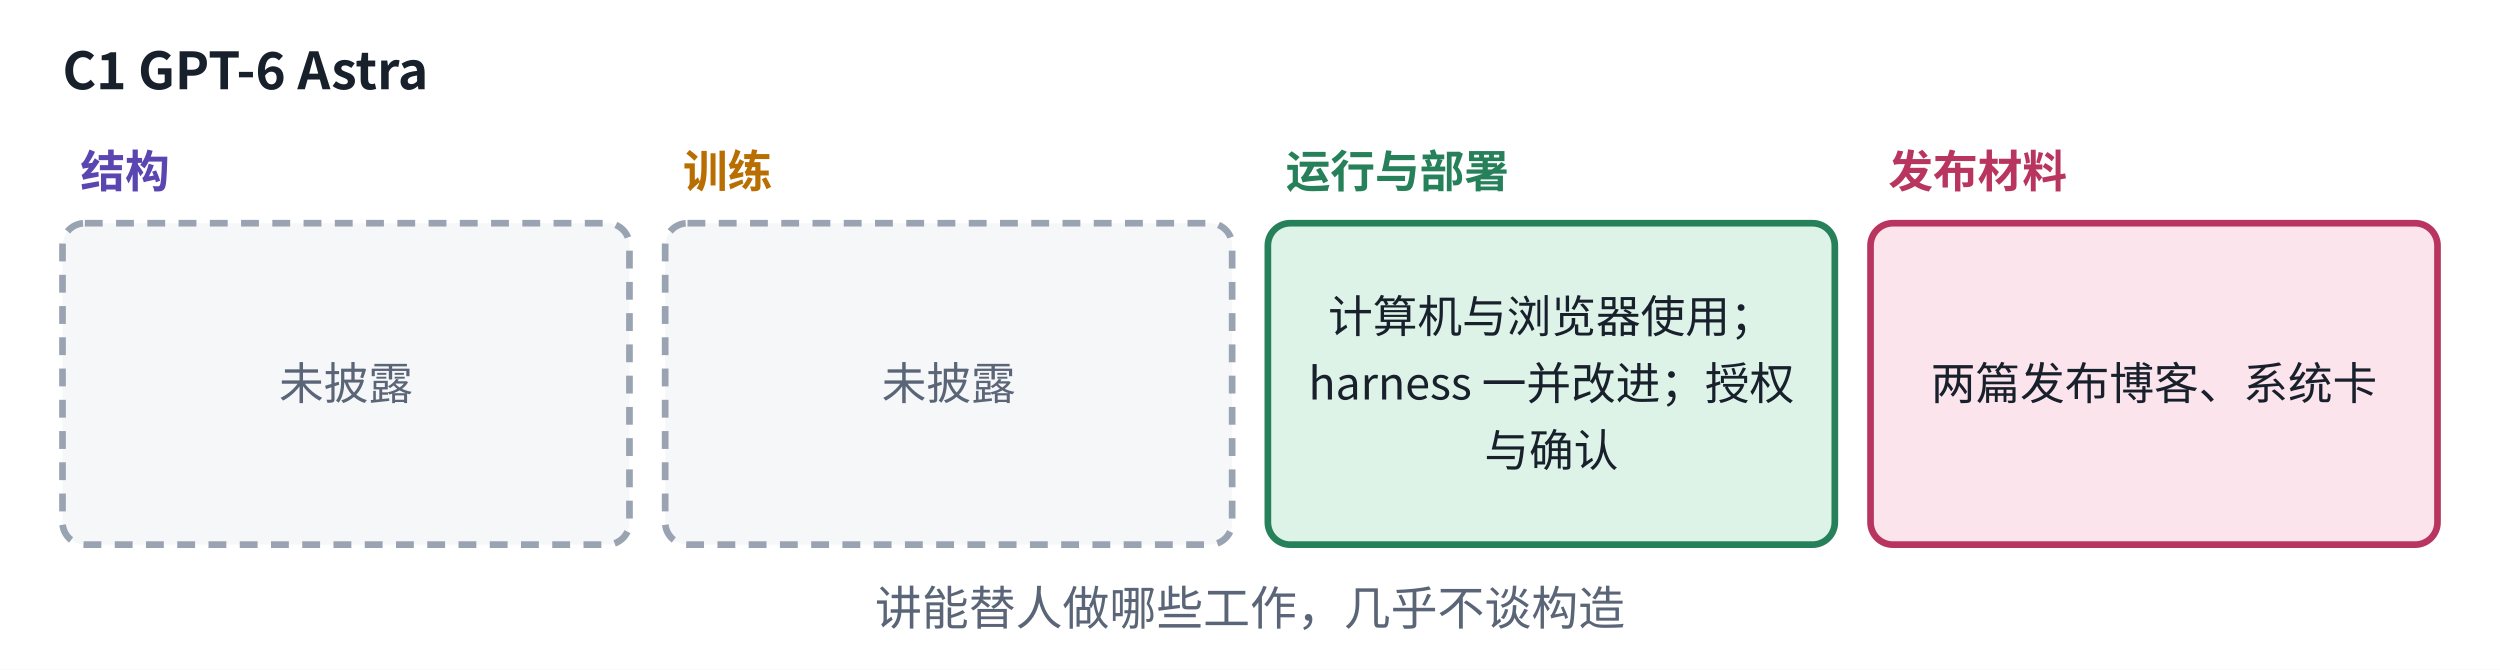
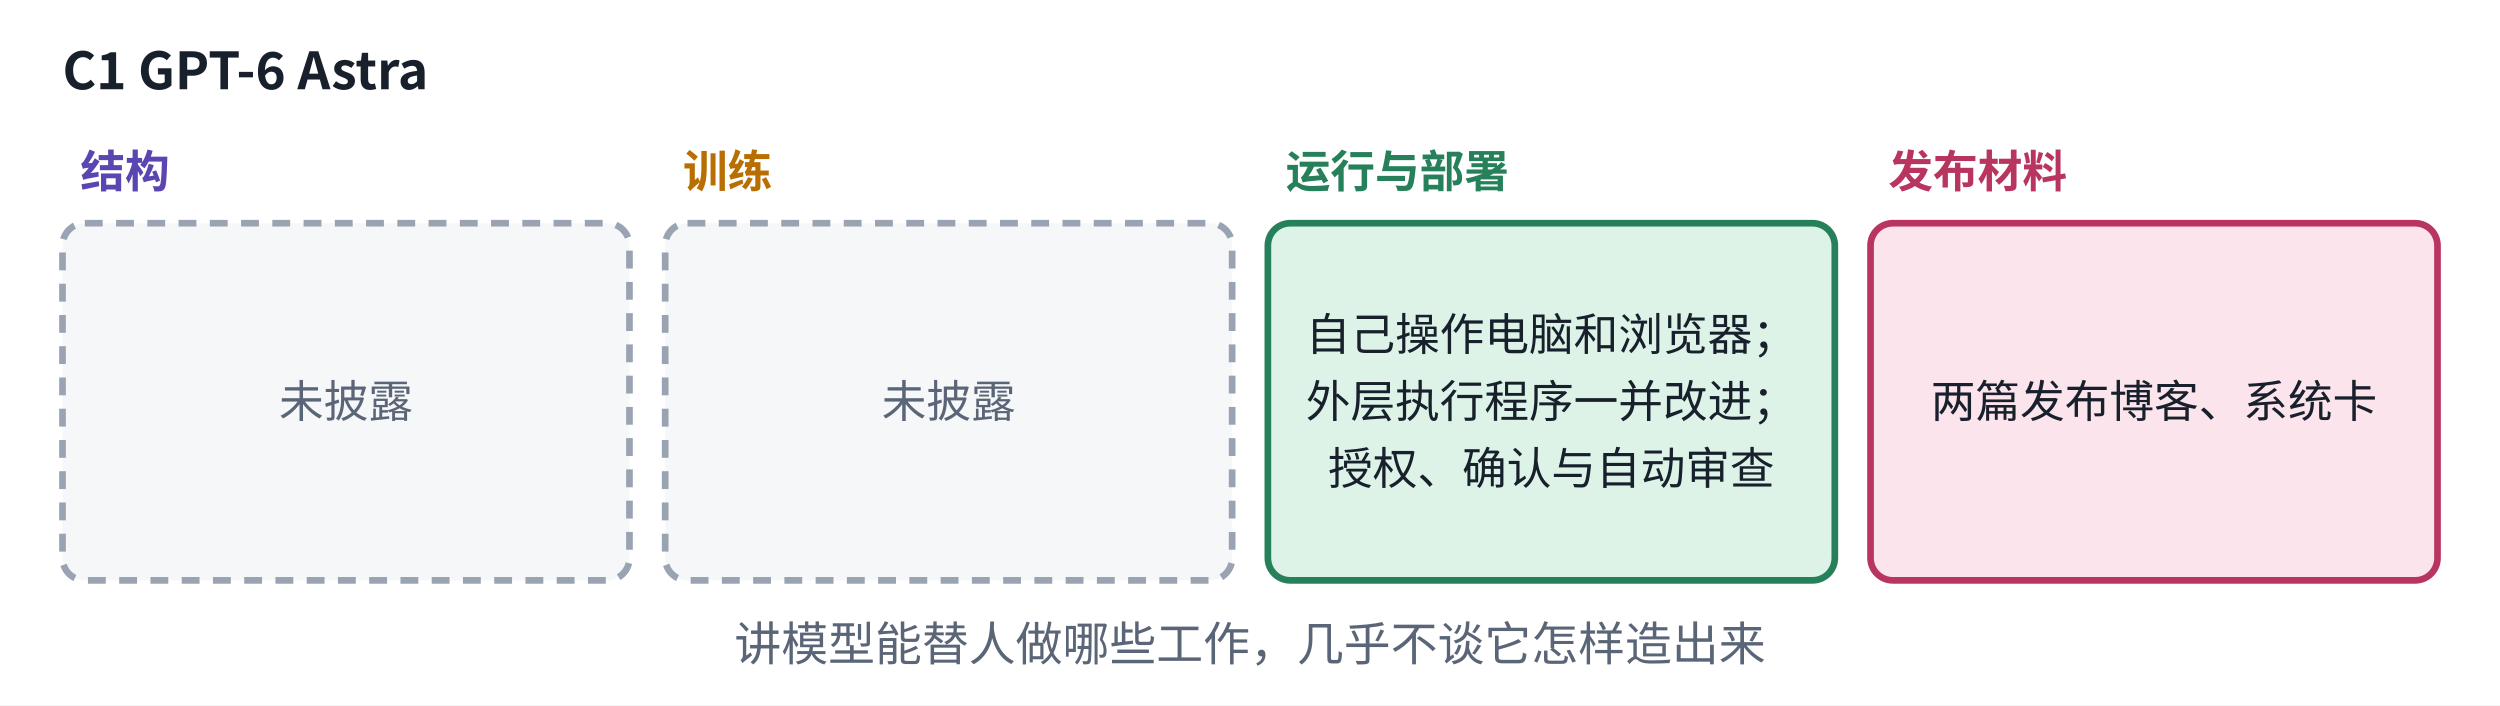
- <svg xmlns="http://www.w3.org/2000/svg" viewBox="0 0 560 150" width="560" height="150" role="img" aria-label="GPT-6 Astra 发布卡">
+ <svg xmlns="http://www.w3.org/2000/svg" viewBox="0 0 560 158" width="560" height="158" role="img" aria-label="GPT-6 Astra 发布卡">
  <defs>
    <marker id="ah-cardc1" viewBox="0 0 10 10" refX="9" refY="5" markerWidth="7" markerHeight="7" orient="auto-start-reverse">
      <path d="M0,0 L10,5 L0,10 z" fill="#5A6577" />
    </marker>
  </defs>
-   <rect x="0" y="0" width="560" height="150" fill="#ffffff" />
-   <rect x="14" y="50" width="127" height="72" rx="5" fill="#F6F7F9" stroke="#9AA3B2" stroke-width="1.5" stroke-dasharray="4 3" />
-   <rect x="149" y="50" width="127" height="72" rx="5" fill="#F6F7F9" stroke="#9AA3B2" stroke-width="1.5" stroke-dasharray="4 3" />
-   <rect x="284" y="50" width="127" height="72" rx="5" fill="#DDF3E8" stroke="#26805A" stroke-width="1.5" />
-   <rect x="419" y="50" width="127" height="72" rx="5" fill="#FCE4EC" stroke="#B83560" stroke-width="1.5" />
+   <rect x="0" y="0" width="560" height="158" fill="#ffffff" />
+   <rect x="14" y="50" width="127" height="80" rx="5" fill="#F6F7F9" stroke="#9AA3B2" stroke-width="1.5" stroke-dasharray="4 3" />
+   <rect x="149" y="50" width="127" height="80" rx="5" fill="#F6F7F9" stroke="#9AA3B2" stroke-width="1.5" stroke-dasharray="4 3" />
+   <rect x="284" y="50" width="127" height="80" rx="5" fill="#DDF3E8" stroke="#26805A" stroke-width="1.5" />
+   <rect x="419" y="50" width="127" height="80" rx="5" fill="#FCE4EC" stroke="#B83560" stroke-width="1.5" />
  <text x="14" y="20" text-anchor="start" font-size="11.5" font-weight="700" fill="#18202C" font-family="PingFang SC, Noto Sans CJK SC, Microsoft YaHei, sans-serif">C1  GPT-6 Astra</text>
  <text x="18" y="42" text-anchor="start" font-size="10" font-weight="600" fill="#5B45B0" font-family="PingFang SC, Noto Sans CJK SC, Microsoft YaHei, sans-serif">结构</text>
-   <text x="77.5" y="89.5" text-anchor="middle" font-size="10" font-weight="400" fill="#5A6577" font-family="PingFang SC, Noto Sans CJK SC, Microsoft YaHei, sans-serif">未披露</text>
+   <text x="77.5" y="93.5" text-anchor="middle" font-size="10" font-weight="400" fill="#5A6577" font-family="PingFang SC, Noto Sans CJK SC, Microsoft YaHei, sans-serif">未披露</text>
  <text x="153" y="42" text-anchor="start" font-size="10" font-weight="600" fill="#B86E00" font-family="PingFang SC, Noto Sans CJK SC, Microsoft YaHei, sans-serif">训练</text>
-   <text x="212.5" y="89.5" text-anchor="middle" font-size="10" font-weight="400" fill="#5A6577" font-family="PingFang SC, Noto Sans CJK SC, Microsoft YaHei, sans-serif">未披露</text>
+   <text x="212.5" y="93.5" text-anchor="middle" font-size="10" font-weight="400" fill="#5A6577" font-family="PingFang SC, Noto Sans CJK SC, Microsoft YaHei, sans-serif">未披露</text>
  <text x="288" y="42" text-anchor="start" font-size="10" font-weight="600" fill="#26805A" font-family="PingFang SC, Noto Sans CJK SC, Microsoft YaHei, sans-serif">运行与部署</text>
-   <text x="347.5" y="74.5" text-anchor="middle" font-size="10" font-weight="400" fill="#18202C" font-family="PingFang SC, Noto Sans CJK SC, Microsoft YaHei, sans-serif">计算机与浏览器使用；</text>
-   <text x="347.5" y="89.5" text-anchor="middle" font-size="10" font-weight="400" fill="#18202C" font-family="PingFang SC, Noto Sans CJK SC, Microsoft YaHei, sans-serif">harness 一并改进；授权</text>
-   <text x="347.5" y="104.5" text-anchor="middle" font-size="10" font-weight="400" fill="#18202C" font-family="PingFang SC, Noto Sans CJK SC, Microsoft YaHei, sans-serif">与确认</text>
+   <text x="347.5" y="78.5" text-anchor="middle" font-size="10" font-weight="400" fill="#18202C" font-family="PingFang SC, Noto Sans CJK SC, Microsoft YaHei, sans-serif">自己操作电脑和浏览器；</text>
+   <text x="347.5" y="93.5" text-anchor="middle" font-size="10" font-weight="400" fill="#18202C" font-family="PingFang SC, Noto Sans CJK SC, Microsoft YaHei, sans-serif">外层执行程序一并改进；</text>
+   <text x="347.5" y="108.5" text-anchor="middle" font-size="10" font-weight="400" fill="#18202C" font-family="PingFang SC, Noto Sans CJK SC, Microsoft YaHei, sans-serif">授权、确认与自动审查</text>
  <text x="423" y="42" text-anchor="start" font-size="10" font-weight="600" fill="#B83560" font-family="PingFang SC, Noto Sans CJK SC, Microsoft YaHei, sans-serif">发布材料</text>
-   <text x="482.5" y="89.5" text-anchor="middle" font-size="10" font-weight="400" fill="#18202C" font-family="PingFang SC, Noto Sans CJK SC, Microsoft YaHei, sans-serif">两篇发布博客、系统卡</text>
-   <text x="280" y="140" text-anchor="middle" font-size="10.5" font-weight="500" fill="#5A6577" font-family="PingFang SC, Noto Sans CJK SC, Microsoft YaHei, sans-serif">讲能替人做哪些工作，几乎不谈构造</text>
+   <text x="482.5" y="93.5" text-anchor="middle" font-size="10" font-weight="400" fill="#18202C" font-family="PingFang SC, Noto Sans CJK SC, Microsoft YaHei, sans-serif">两篇发布博客、系统卡</text>
+   <text x="280" y="148" text-anchor="middle" font-size="10.5" font-weight="500" fill="#5A6577" font-family="PingFang SC, Noto Sans CJK SC, Microsoft YaHei, sans-serif">讲模型能替人做哪些工作，几乎不谈它怎样造出来</text>
</svg>
